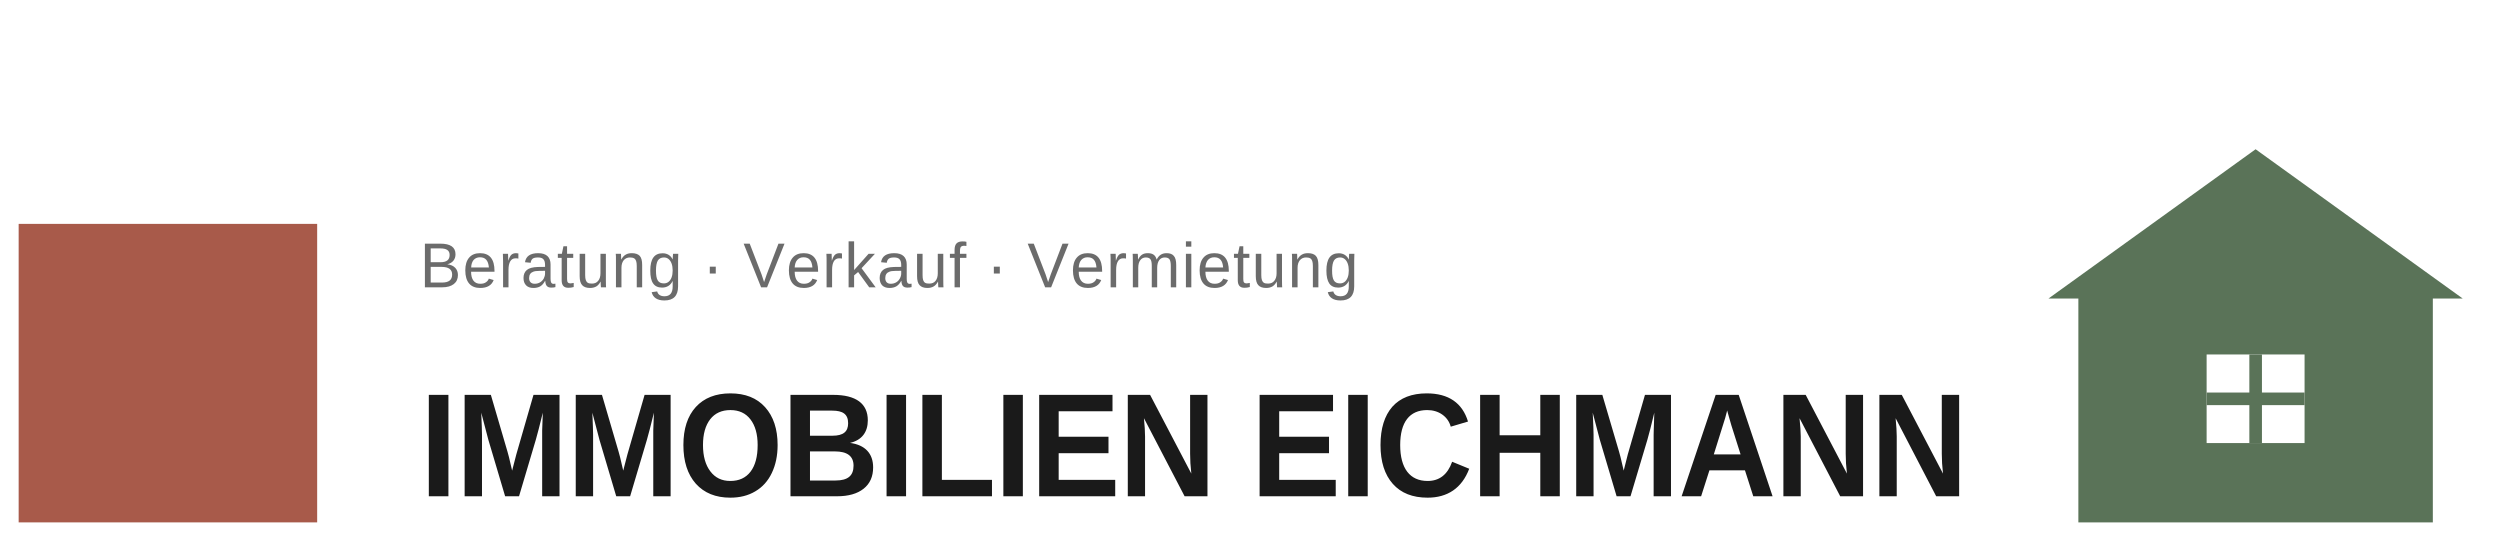
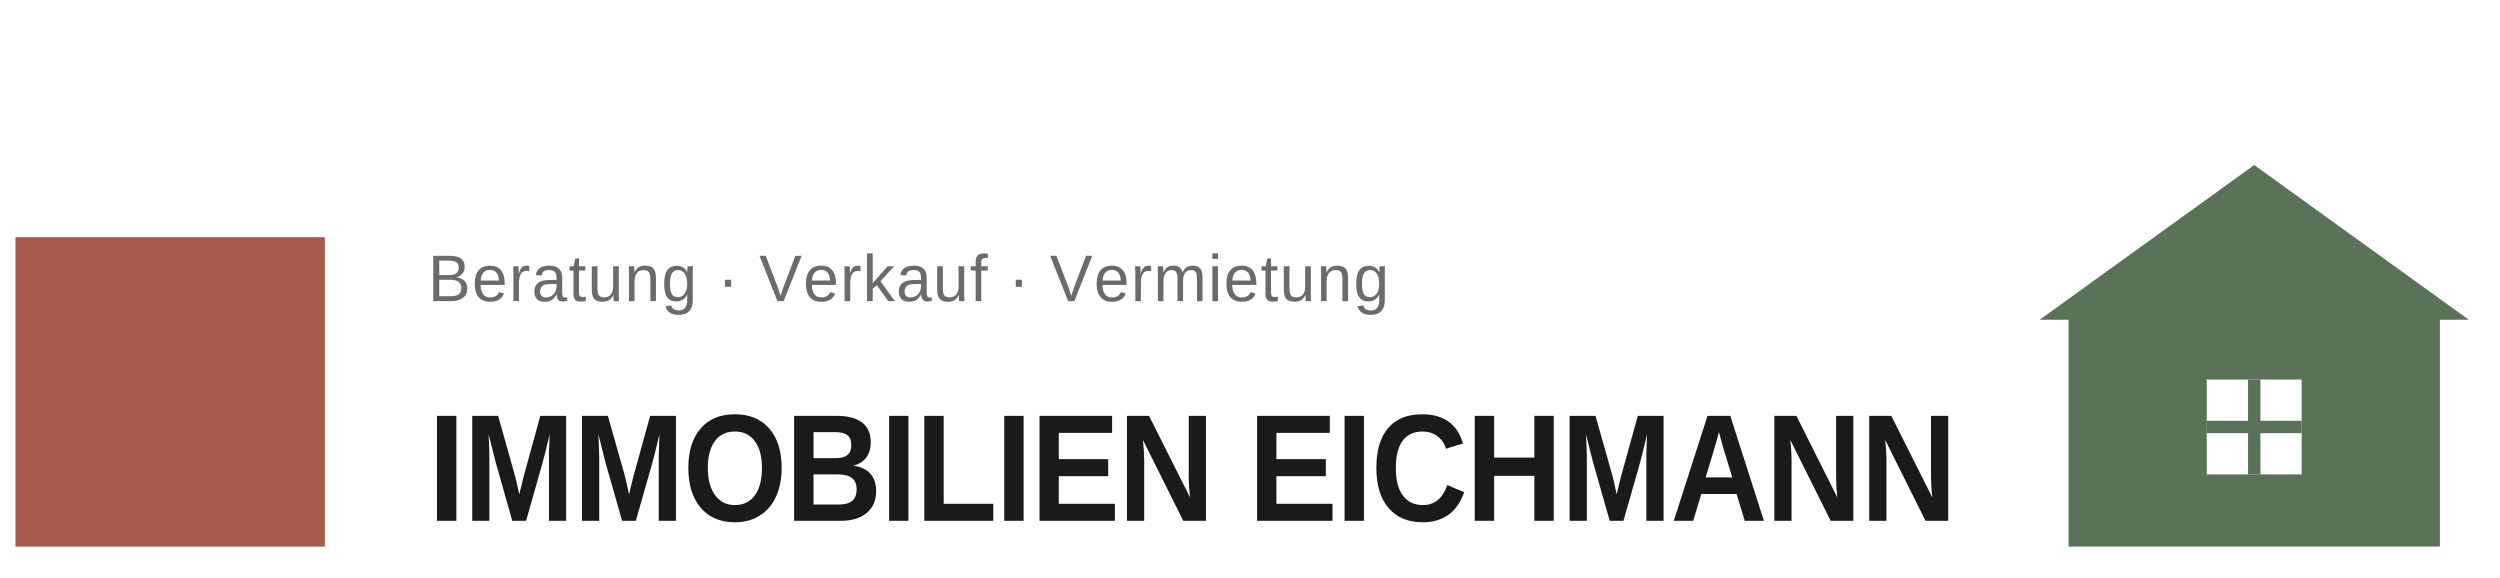
- <svg xmlns="http://www.w3.org/2000/svg" viewBox="0 0 268.0 60" role="img" aria-labelledby="t d">
-   <rect x="2" y="24.00" width="32" height="32" fill="#A85A4A" />
-   <path fill="#6B6B6B" d="M49.09,29.48C49.09,29.90 48.94,30.22 48.65,30.45C48.35,30.68 47.94,30.80 47.41,30.80L45.55,30.80L45.55,26.12L47.21,26.12C48.29,26.12 48.83,26.50 48.83,27.26C48.83,27.81 48.51,28.20 47.95,28.33C48.32,28.38 48.60,28.50 48.80,28.71C48.99,28.91 49.09,29.17 49.09,29.48ZM48.20,27.33C48.20,26.83 47.85,26.63 47.21,26.63L46.17,26.63L46.17,28.11L47.21,28.11C47.88,28.11 48.20,27.86 48.20,27.33ZM48.47,29.43C48.47,28.88 48.09,28.61 47.33,28.61L46.17,28.61L46.17,30.29L47.38,30.29C48.13,30.29 48.47,30.00 48.47,29.43ZM50.50,29.13C50.50,29.95 50.84,30.42 51.48,30.42C51.74,30.42 51.94,30.37 52.09,30.26C52.24,30.16 52.35,30.03 52.40,29.87L52.92,30.02C52.71,30.58 52.23,30.87 51.48,30.87C50.44,30.87 49.88,30.23 49.88,28.98C49.88,28.39 50.02,27.93 50.29,27.62C50.56,27.30 50.95,27.14 51.46,27.14C52.49,27.14 53.01,27.78 53.01,29.05L53.01,29.13ZM52.41,28.67C52.34,27.91 52.03,27.58 51.45,27.58C51.17,27.58 50.94,27.68 50.77,27.87C50.61,28.07 50.52,28.33 50.51,28.67ZM53.93,30.80L53.93,28.04C53.93,27.79 53.92,27.51 53.91,27.21L54.46,27.21C54.48,27.61 54.49,27.86 54.49,27.94L54.50,27.94C54.59,27.63 54.70,27.42 54.82,27.31C54.94,27.20 55.11,27.14 55.33,27.14C55.41,27.14 55.49,27.15 55.57,27.17L55.57,27.72C55.49,27.70 55.39,27.69 55.26,27.69C54.77,27.69 54.51,28.13 54.51,28.93L54.51,30.80ZM57.19,30.87C56.83,30.87 56.57,30.77 56.39,30.58C56.21,30.39 56.12,30.13 56.12,29.80C56.12,29.43 56.24,29.14 56.48,28.94C56.72,28.74 57.11,28.64 57.64,28.62L58.43,28.61L58.43,28.41C58.43,27.83 58.20,27.60 57.68,27.60C57.41,27.60 57.22,27.64 57.10,27.73C56.99,27.82 56.91,27.97 56.89,28.17L56.28,28.11C56.38,27.46 56.85,27.14 57.69,27.14C58.58,27.14 59.02,27.57 59.02,28.35L59.02,29.90C59.02,30.25 59.10,30.43 59.35,30.43C59.41,30.43 59.47,30.42 59.54,30.41L59.54,30.78C59.40,30.82 59.25,30.83 59.09,30.83C58.66,30.83 58.48,30.61 58.45,30.11L58.43,30.11C58.28,30.39 58.11,30.58 57.91,30.70C57.71,30.81 57.47,30.87 57.19,30.87ZM57.32,30.42C57.75,30.42 58.09,30.21 58.29,29.86C58.38,29.68 58.43,29.51 58.43,29.32L58.43,29.03L57.79,29.04C57.52,29.04 57.31,29.07 57.16,29.13C56.88,29.23 56.72,29.45 56.72,29.81C56.72,30.20 56.94,30.42 57.32,30.42ZM61.50,30.77C61.31,30.83 61.11,30.85 60.91,30.85C60.44,30.85 60.21,30.58 60.21,30.04L60.21,27.64L59.80,27.64L59.80,27.21L60.23,27.21L60.40,26.40L60.79,26.40L60.79,27.21L61.45,27.21L61.45,27.64L60.79,27.64L60.79,29.91C60.79,30.26 60.89,30.38 61.17,30.38C61.24,30.38 61.36,30.36 61.50,30.33ZM62.73,27.21L62.73,29.49C62.73,29.96 62.82,30.20 63.02,30.32C63.12,30.38 63.26,30.40 63.46,30.40C63.74,30.40 63.96,30.31 64.12,30.11C64.29,29.91 64.37,29.64 64.37,29.29L64.37,27.21L64.95,27.21L64.95,30.03C64.95,30.45 64.96,30.71 64.97,30.80L64.42,30.80C64.41,30.78 64.41,30.67 64.40,30.54C64.40,30.48 64.40,30.36 64.39,30.19L64.38,30.19C64.25,30.43 64.09,30.61 63.92,30.71C63.74,30.81 63.52,30.87 63.26,30.87C62.87,30.87 62.59,30.77 62.41,30.57C62.23,30.38 62.14,30.05 62.14,29.60L62.14,27.21ZM68.26,30.80L68.26,28.52C68.26,28.05 68.17,27.80 67.97,27.69C67.87,27.63 67.72,27.60 67.53,27.60C67.25,27.60 67.03,27.70 66.86,27.90C66.70,28.10 66.62,28.37 66.62,28.72L66.62,30.80L66.03,30.80L66.03,27.97C66.03,27.56 66.03,27.30 66.01,27.21L66.57,27.21C66.57,27.23 66.58,27.34 66.58,27.46C66.58,27.53 66.59,27.65 66.59,27.82L66.60,27.82C66.74,27.57 66.89,27.40 67.07,27.30C67.25,27.19 67.47,27.14 67.73,27.14C68.11,27.14 68.40,27.24 68.58,27.43C68.76,27.63 68.84,27.95 68.84,28.41L68.84,30.80ZM71.22,32.21C70.45,32.21 69.99,31.89 69.86,31.32L70.45,31.24C70.53,31.57 70.80,31.76 71.23,31.76C71.82,31.76 72.11,31.41 72.11,30.71L72.11,30.13L72.10,30.13C71.88,30.59 71.49,30.83 70.97,30.83C70.54,30.83 70.22,30.68 70.02,30.39C69.81,30.10 69.71,29.64 69.71,29.01C69.71,27.74 70.15,27.15 71.03,27.15C71.53,27.15 71.91,27.39 72.11,27.82L72.11,27.82C72.11,27.76 72.12,27.64 72.13,27.48C72.14,27.31 72.15,27.22 72.15,27.21L72.71,27.21C72.70,27.33 72.69,27.57 72.69,27.95L72.69,30.70C72.69,31.71 72.20,32.21 71.22,32.21ZM72.11,29.00C72.11,28.42 71.95,27.99 71.66,27.76C71.52,27.65 71.36,27.60 71.18,27.60C70.88,27.60 70.66,27.71 70.52,27.93C70.39,28.15 70.32,28.51 70.32,29.00C70.32,29.50 70.38,29.85 70.51,30.06C70.64,30.28 70.86,30.38 71.17,30.38C71.35,30.38 71.52,30.33 71.66,30.22C71.95,30.00 72.11,29.57 72.11,29.00ZM76.09,29.32L76.09,28.59L76.73,28.59L76.73,29.32ZM82.23,30.80L81.59,30.80L79.72,26.12L80.37,26.12L81.64,29.42L81.91,30.24L82.19,29.42L83.45,26.12L84.10,26.12ZM85.19,29.13C85.19,29.95 85.53,30.42 86.17,30.42C86.42,30.42 86.63,30.37 86.78,30.26C86.93,30.16 87.04,30.03 87.09,29.87L87.60,30.02C87.39,30.58 86.91,30.87 86.17,30.87C85.13,30.87 84.57,30.23 84.57,28.98C84.57,28.39 84.71,27.93 84.98,27.62C85.25,27.30 85.64,27.14 86.15,27.14C87.18,27.14 87.70,27.78 87.70,29.05L87.70,29.13ZM87.09,28.67C87.03,27.91 86.72,27.58 86.14,27.58C85.85,27.58 85.63,27.68 85.46,27.87C85.29,28.07 85.21,28.33 85.19,28.67ZM88.61,30.80L88.61,28.04C88.61,27.79 88.61,27.51 88.59,27.21L89.15,27.21C89.16,27.61 89.17,27.86 89.17,27.94L89.18,27.94C89.28,27.63 89.39,27.42 89.51,27.31C89.63,27.20 89.80,27.14 90.02,27.14C90.10,27.14 90.18,27.15 90.26,27.17L90.26,27.72C90.18,27.70 90.08,27.69 89.95,27.69C89.46,27.69 89.20,28.13 89.20,28.93L89.20,30.80ZM93.18,30.80L91.99,29.16L91.56,29.52L91.56,30.80L90.97,30.80L90.97,25.87L91.56,25.87L91.56,28.95L93.11,27.21L93.79,27.21L92.36,28.75L93.87,30.80ZM95.36,30.87C95.01,30.87 94.74,30.77 94.56,30.58C94.39,30.39 94.30,30.13 94.30,29.80C94.30,29.43 94.42,29.14 94.66,28.94C94.90,28.74 95.28,28.64 95.82,28.62L96.61,28.61L96.61,28.41C96.61,27.83 96.37,27.60 95.85,27.60C95.59,27.60 95.40,27.64 95.28,27.73C95.16,27.82 95.09,27.97 95.06,28.17L94.45,28.11C94.55,27.46 95.02,27.14 95.87,27.14C96.75,27.14 97.20,27.57 97.20,28.35L97.20,29.90C97.20,30.25 97.27,30.43 97.53,30.43C97.58,30.43 97.65,30.42 97.72,30.41L97.72,30.78C97.57,30.82 97.42,30.83 97.27,30.83C96.83,30.83 96.65,30.61 96.63,30.11L96.61,30.11C96.46,30.39 96.28,30.58 96.08,30.70C95.89,30.81 95.64,30.87 95.36,30.87ZM95.49,30.42C95.92,30.42 96.27,30.21 96.46,29.86C96.56,29.68 96.61,29.51 96.61,29.32L96.61,29.03L95.97,29.04C95.69,29.04 95.48,29.07 95.34,29.13C95.06,29.23 94.90,29.45 94.90,29.81C94.90,30.20 95.11,30.42 95.49,30.42ZM98.90,27.21L98.90,29.49C98.90,29.96 98.98,30.20 99.18,30.32C99.28,30.38 99.43,30.40 99.62,30.40C99.91,30.40 100.13,30.31 100.29,30.11C100.45,29.91 100.53,29.64 100.53,29.29L100.53,27.21L101.12,27.21L101.12,30.03C101.12,30.45 101.13,30.71 101.14,30.80L100.59,30.80C100.58,30.78 100.58,30.67 100.57,30.54C100.57,30.48 100.56,30.36 100.56,30.19L100.55,30.19C100.42,30.43 100.26,30.61 100.08,30.71C99.91,30.81 99.69,30.87 99.42,30.87C99.04,30.87 98.76,30.77 98.58,30.57C98.40,30.38 98.31,30.05 98.31,29.60L98.31,27.21ZM102.91,27.64L102.91,30.80L102.33,30.80L102.33,27.64L101.83,27.64L101.83,27.21L102.33,27.21L102.33,26.80C102.33,26.15 102.60,25.88 103.19,25.88C103.35,25.88 103.49,25.89 103.60,25.92L103.60,26.37C103.31,26.32 103.12,26.35 103.01,26.46C102.95,26.54 102.91,26.68 102.91,26.89L102.91,27.21L103.60,27.21L103.60,27.64ZM106.54,29.32L106.54,28.59L107.18,28.59L107.18,29.32ZM112.68,30.80L112.04,30.80L110.17,26.12L110.82,26.12L112.09,29.42L112.36,30.24L112.64,29.42L113.90,26.12L114.55,26.12ZM115.64,29.13C115.64,29.95 115.98,30.42 116.62,30.42C116.87,30.42 117.08,30.37 117.23,30.26C117.38,30.16 117.49,30.03 117.54,29.87L118.05,30.02C117.84,30.58 117.36,30.87 116.62,30.87C115.58,30.87 115.02,30.23 115.02,28.98C115.02,28.39 115.16,27.93 115.43,27.62C115.70,27.30 116.09,27.14 116.60,27.14C117.63,27.14 118.15,27.78 118.15,29.05L118.15,29.13ZM117.54,28.67C117.48,27.91 117.17,27.58 116.59,27.58C116.30,27.58 116.08,27.68 115.91,27.87C115.74,28.07 115.66,28.33 115.64,28.67ZM119.06,30.80L119.06,28.04C119.06,27.79 119.06,27.51 119.04,27.21L119.60,27.21C119.61,27.61 119.62,27.86 119.62,27.94L119.63,27.94C119.73,27.63 119.84,27.42 119.96,27.31C120.08,27.20 120.25,27.14 120.47,27.14C120.55,27.14 120.63,27.15 120.71,27.17L120.71,27.72C120.63,27.70 120.53,27.69 120.40,27.69C119.91,27.69 119.65,28.13 119.65,28.93L119.65,30.80ZM123.47,30.80L123.47,28.52C123.47,28.17 123.43,27.93 123.33,27.80C123.24,27.67 123.07,27.60 122.83,27.60C122.58,27.60 122.38,27.70 122.24,27.89C122.09,28.09 122.02,28.36 122.02,28.72L122.02,30.80L121.44,30.80L121.44,27.97C121.44,27.56 121.43,27.30 121.42,27.21L121.97,27.21C121.98,27.23 121.98,27.34 121.99,27.46C121.99,27.53 121.99,27.65 122.00,27.82L122.01,27.82C122.13,27.57 122.28,27.39 122.44,27.29C122.60,27.19 122.80,27.14 123.04,27.14C123.57,27.14 123.87,27.35 123.99,27.82L124.00,27.82C124.24,27.34 124.58,27.14 125.07,27.14C125.42,27.14 125.68,27.24 125.84,27.44C126.01,27.63 126.09,27.96 126.09,28.41L126.09,30.80L125.51,30.80L125.51,28.52C125.51,28.17 125.46,27.93 125.37,27.80C125.27,27.67 125.11,27.60 124.86,27.60C124.35,27.60 124.05,28.01 124.05,28.72L124.05,30.80ZM127.13,26.44L127.13,25.87L127.71,25.87L127.71,26.44ZM127.13,30.80L127.13,27.21L127.71,27.21L127.71,30.80ZM129.22,29.13C129.22,29.95 129.56,30.42 130.20,30.42C130.45,30.42 130.66,30.37 130.81,30.26C130.96,30.16 131.07,30.03 131.12,29.87L131.64,30.02C131.42,30.58 130.95,30.87 130.20,30.87C129.16,30.87 128.60,30.23 128.60,28.98C128.60,28.39 128.74,27.93 129.01,27.62C129.28,27.30 129.67,27.14 130.18,27.14C131.21,27.14 131.73,27.78 131.73,29.05L131.73,29.13ZM131.12,28.67C131.06,27.91 130.75,27.58 130.17,27.58C129.88,27.58 129.66,27.68 129.49,27.87C129.33,28.07 129.24,28.33 129.22,28.67ZM133.98,30.77C133.79,30.83 133.59,30.85 133.39,30.85C132.92,30.85 132.69,30.58 132.69,30.04L132.69,27.64L132.28,27.64L132.28,27.21L132.71,27.21L132.88,26.40L133.28,26.40L133.28,27.21L133.93,27.21L133.93,27.64L133.28,27.64L133.28,29.91C133.28,30.26 133.37,30.38 133.65,30.38C133.72,30.38 133.84,30.36 133.98,30.33ZM135.21,27.21L135.21,29.49C135.21,29.96 135.30,30.20 135.50,30.32C135.60,30.38 135.74,30.40 135.94,30.40C136.22,30.40 136.44,30.31 136.60,30.11C136.77,29.91 136.85,29.64 136.85,29.29L136.85,27.21L137.43,27.21L137.43,30.03C137.43,30.45 137.44,30.71 137.45,30.80L136.90,30.80C136.90,30.78 136.89,30.67 136.89,30.54C136.88,30.48 136.88,30.36 136.87,30.19L136.86,30.19C136.73,30.43 136.57,30.61 136.40,30.71C136.22,30.81 136.00,30.87 135.74,30.87C135.35,30.87 135.07,30.77 134.89,30.57C134.71,30.38 134.62,30.05 134.62,29.60L134.62,27.21ZM140.74,30.80L140.74,28.52C140.74,28.05 140.65,27.80 140.45,27.69C140.35,27.63 140.20,27.60 140.01,27.60C139.73,27.60 139.51,27.70 139.34,27.90C139.18,28.10 139.10,28.37 139.10,28.72L139.10,30.80L138.51,30.80L138.51,27.97C138.51,27.56 138.51,27.30 138.49,27.21L139.05,27.21C139.05,27.23 139.06,27.34 139.06,27.46C139.07,27.53 139.07,27.65 139.07,27.82L139.08,27.82C139.22,27.57 139.37,27.40 139.55,27.30C139.73,27.19 139.95,27.14 140.21,27.14C140.60,27.14 140.88,27.24 141.06,27.43C141.24,27.63 141.33,27.95 141.33,28.41L141.33,30.80ZM143.70,32.21C142.93,32.21 142.47,31.89 142.34,31.32L142.93,31.24C143.01,31.57 143.28,31.76 143.71,31.76C144.30,31.76 144.59,31.41 144.59,30.71L144.59,30.13L144.58,30.13C144.36,30.59 143.97,30.83 143.45,30.83C143.02,30.83 142.70,30.68 142.50,30.39C142.30,30.10 142.19,29.64 142.19,29.01C142.19,27.74 142.63,27.15 143.52,27.15C144.01,27.15 144.39,27.39 144.59,27.82L144.60,27.82C144.60,27.76 144.60,27.64 144.61,27.48C144.62,27.31 144.63,27.22 144.63,27.21L145.19,27.21C145.18,27.33 145.17,27.57 145.17,27.95L145.17,30.70C145.17,31.71 144.68,32.21 143.70,32.21ZM144.59,29.00C144.59,28.42 144.43,27.99 144.14,27.76C144.00,27.65 143.84,27.60 143.66,27.60C143.36,27.60 143.14,27.71 143.00,27.93C142.87,28.15 142.80,28.51 142.80,29.00C142.80,29.50 142.86,29.85 142.99,30.06C143.12,30.28 143.34,30.38 143.65,30.38C143.83,30.38 144.00,30.33 144.14,30.22C144.43,30.00 144.59,29.57 144.59,29.00Z" />
-   <path fill="#1A1A1A" d="M45.97,53.20L45.97,42.33L48.07,42.33L48.07,53.20ZM58.12,53.20L58.12,46.61C58.12,46.46 58.12,46.31 58.12,46.16C58.12,46.01 58.14,45.37 58.19,44.24C57.85,45.63 57.60,46.59 57.44,47.14L55.64,53.20L54.15,53.20L52.35,47.14L51.59,44.24C51.64,45.44 51.67,46.23 51.67,46.61L51.67,53.20L49.81,53.20L49.81,42.33L52.62,42.33L54.40,48.41L54.56,49.00L54.90,50.45L55.35,48.71L57.19,42.33L59.98,42.33L59.98,53.20ZM70.03,53.20L70.03,46.61C70.03,46.46 70.03,46.31 70.03,46.16C70.03,46.01 70.05,45.37 70.10,44.24C69.76,45.63 69.51,46.59 69.35,47.14L67.55,53.20L66.06,53.20L64.26,47.14L63.50,44.24C63.55,45.44 63.58,46.23 63.58,46.61L63.58,53.20L61.72,53.20L61.72,42.33L64.53,42.33L66.31,48.41L66.47,49.00L66.81,50.45L67.26,48.71L69.10,42.33L71.89,42.33L71.89,53.20ZM83.36,47.71C83.36,48.85 83.15,49.84 82.74,50.70C82.33,51.56 81.74,52.22 80.97,52.67C80.20,53.13 79.31,53.35 78.29,53.35C76.72,53.35 75.49,52.85 74.59,51.85C73.70,50.84 73.26,49.46 73.26,47.71C73.26,45.97 73.70,44.61 74.59,43.63C75.48,42.66 76.72,42.17 78.30,42.17C79.89,42.17 81.13,42.66 82.02,43.65C82.91,44.64 83.36,45.99 83.36,47.71ZM81.22,47.71C81.22,46.54 80.96,45.62 80.45,44.96C79.94,44.29 79.22,43.96 78.30,43.96C77.37,43.96 76.64,44.29 76.13,44.95C75.62,45.61 75.36,46.53 75.36,47.71C75.36,48.91 75.63,49.85 76.15,50.53C76.67,51.22 77.38,51.56 78.29,51.56C79.22,51.56 79.95,51.23 80.46,50.56C80.97,49.89 81.22,48.94 81.22,47.71ZM93.60,50.10C93.60,51.09 93.26,51.85 92.58,52.39C91.90,52.93 90.95,53.20 89.74,53.20L84.74,53.20L84.74,42.33L89.32,42.33C91.76,42.33 93.03,43.26 93.03,45.06C93.03,46.30 92.41,47.18 91.12,47.48C92.74,47.69 93.60,48.62 93.60,50.10ZM90.92,45.37C90.92,44.39 90.34,44.02 89.22,44.02L86.83,44.02L86.83,46.71L89.23,46.71C90.42,46.71 90.92,46.26 90.92,45.37ZM91.50,49.92C91.50,48.90 90.83,48.39 89.49,48.39L86.83,48.39L86.83,51.51L89.57,51.51C90.91,51.51 91.50,50.98 91.50,49.92ZM95.04,53.20L95.04,42.33L97.13,42.33L97.13,53.20ZM98.88,53.20L98.88,42.33L100.97,42.33L100.97,51.44L106.34,51.44L106.34,53.20ZM107.56,53.20L107.56,42.33L109.65,42.33L109.65,53.20ZM111.40,53.20L111.40,42.33L119.26,42.33L119.26,44.09L113.49,44.09L113.49,46.82L118.83,46.82L118.83,48.58L113.49,48.58L113.49,51.44L119.55,51.44L119.55,53.20ZM126.99,53.20L122.63,44.83C122.71,45.64 122.75,46.30 122.75,46.79L122.75,53.20L120.90,53.20L120.90,42.33L123.29,42.33L127.71,50.77C127.62,49.99 127.58,49.29 127.58,48.65L127.58,42.33L129.44,42.33L129.44,53.20ZM135.03,53.20L135.03,42.33L142.90,42.33L142.90,44.09L137.13,44.09L137.13,46.82L142.47,46.82L142.47,48.58L137.13,48.58L137.13,51.44L143.19,51.44L143.19,53.20ZM144.53,53.20L144.53,42.33L146.62,42.33L146.62,53.20ZM153.04,51.56C154.30,51.56 155.18,50.88 155.67,49.50L157.50,50.25C156.71,52.34 155.16,53.35 153.04,53.35C151.43,53.35 150.19,52.86 149.31,51.87C148.43,50.88 147.99,49.49 147.99,47.71C147.99,45.93 148.42,44.56 149.26,43.60C150.11,42.65 151.34,42.17 152.95,42.17C155.30,42.17 156.77,43.21 157.37,45.19L155.52,45.74C155.37,45.19 155.06,44.76 154.61,44.44C154.15,44.12 153.61,43.96 152.99,43.96C151.10,43.96 150.10,45.26 150.10,47.71C150.10,50.21 151.14,51.56 153.04,51.56ZM165.12,53.20L165.12,48.54L160.76,48.54L160.76,53.20L158.67,53.20L158.67,42.33L160.76,42.33L160.76,46.66L165.12,46.66L165.12,42.33L167.21,42.33L167.21,53.20ZM177.27,53.20L177.27,46.61C177.27,46.46 177.27,46.31 177.28,46.16C177.28,46.01 177.30,45.37 177.34,44.24C177.01,45.63 176.76,46.59 176.60,47.14L174.79,53.20L173.30,53.20L171.50,47.14L170.74,44.24C170.80,45.44 170.83,46.23 170.83,46.61L170.83,53.20L168.97,53.20L168.97,42.33L171.77,42.33L173.56,48.41L173.72,49.00L174.06,50.45L174.50,48.71L176.34,42.33L179.13,42.33L179.13,53.20ZM187.95,53.20L187.06,50.42L183.25,50.42L182.36,53.20L180.27,53.20L183.92,42.33L186.39,42.33L190.02,53.20ZM185.15,44.00L185.11,44.17C185.06,44.36 185.00,44.57 184.94,44.81C184.87,45.04 184.46,46.34 183.72,48.71L186.59,48.71L185.60,45.59L185.30,44.54ZM197.27,53.20L192.91,44.83C192.99,45.64 193.04,46.30 193.04,46.79L193.04,53.20L191.18,53.20L191.18,42.33L193.57,42.33L197.99,50.77C197.90,49.99 197.86,49.29 197.86,48.65L197.86,42.33L199.72,42.33L199.72,53.20ZM207.56,53.20L203.21,44.83C203.29,45.64 203.33,46.30 203.33,46.79L203.33,53.20L201.47,53.20L201.47,42.33L203.87,42.33L208.29,50.77C208.20,49.99 208.16,49.29 208.16,48.65L208.16,42.33L210.02,42.33L210.02,53.20Z" />
-   <path fill="#5A7358" fill-rule="evenodd" d="M241.80,16.00L264.00,32.00L260.80,32.00L260.80,56.00L222.80,56.00L222.80,32.00L219.60,32.00ZM236.55,38.00L236.55,47.50L247.05,47.50L247.05,38.00Z" />
-   <rect x="241.13" y="38.00" width="1.35" height="9.50" fill="#5A7358" />
-   <rect x="236.55" y="42.08" width="10.50" height="1.35" fill="#5A7358" />
+ <svg xmlns="http://www.w3.org/2000/svg" viewBox="0 0 242.4 56" role="img" aria-labelledby="t d">
+   <rect x="1.5" y="23.00" width="30" height="30" fill="#A85A4A" />
+   <path fill="#6B6B6B" d="M45.31,27.96C45.31,28.35 45.17,28.66 44.90,28.87C44.62,29.09 44.24,29.20 43.74,29.20L42.01,29.20L42.01,24.80L43.56,24.80C44.56,24.80 45.06,25.15 45.06,25.87C45.06,26.13 44.99,26.34 44.85,26.52C44.71,26.70 44.51,26.82 44.25,26.88C44.59,26.92 44.85,27.04 45.04,27.23C45.22,27.42 45.31,27.67 45.31,27.96ZM44.48,25.94C44.48,25.70 44.40,25.53 44.25,25.43C44.09,25.33 43.86,25.27 43.56,25.27L42.59,25.27L42.59,26.67L43.56,26.67C44.18,26.67 44.48,26.43 44.48,25.94ZM44.73,27.91C44.73,27.39 44.37,27.13 43.67,27.13L42.59,27.13L42.59,28.72L43.71,28.72C44.07,28.72 44.32,28.65 44.49,28.52C44.65,28.38 44.73,28.18 44.73,27.91ZM46.60,27.63C46.60,28.02 46.68,28.31 46.84,28.52C46.99,28.74 47.22,28.84 47.52,28.84C47.76,28.84 47.95,28.79 48.09,28.69C48.23,28.60 48.33,28.47 48.38,28.32L48.86,28.46C48.66,29.00 48.22,29.26 47.52,29.26C46.55,29.26 46.03,28.66 46.03,27.49C46.03,26.93 46.16,26.50 46.41,26.20C46.67,25.91 47.03,25.76 47.50,25.76C48.46,25.76 48.94,26.36 48.94,27.55L48.94,27.63ZM48.38,27.20C48.35,26.84 48.26,26.58 48.12,26.42C47.97,26.25 47.76,26.17 47.49,26.17C47.23,26.17 47.02,26.26 46.86,26.45C46.71,26.63 46.62,26.88 46.61,27.20ZM49.78,29.20L49.78,26.61C49.78,26.37 49.77,26.11 49.76,25.82L50.28,25.82C50.29,26.20 50.30,26.43 50.30,26.51L50.31,26.51C50.40,26.22 50.50,26.02 50.61,25.92C50.73,25.81 50.88,25.76 51.09,25.76C51.16,25.76 51.24,25.77 51.31,25.79L51.31,26.30C51.24,26.28 51.14,26.27 51.02,26.27C50.79,26.27 50.62,26.37 50.50,26.57C50.38,26.77 50.32,27.06 50.32,27.44L50.32,29.20ZM52.80,29.26C52.47,29.26 52.22,29.17 52.05,28.99C51.89,28.81 51.81,28.57 51.81,28.26C51.81,27.91 51.92,27.64 52.14,27.45C52.36,27.26 52.72,27.16 53.22,27.15L53.96,27.14L53.96,26.95C53.96,26.68 53.90,26.48 53.79,26.36C53.68,26.24 53.50,26.18 53.26,26.18C53.01,26.18 52.83,26.23 52.72,26.31C52.61,26.40 52.54,26.53 52.52,26.72L51.95,26.67C52.04,26.06 52.48,25.76 53.27,25.76C54.09,25.76 54.51,26.16 54.51,26.89L54.51,28.35C54.51,28.52 54.53,28.64 54.57,28.73C54.63,28.85 54.78,28.88 55.00,28.83L55.00,29.18C54.86,29.21 54.72,29.23 54.57,29.23C54.37,29.23 54.22,29.18 54.13,29.07C54.04,28.96 53.99,28.79 53.98,28.55L53.96,28.55C53.82,28.81 53.66,28.99 53.47,29.10C53.29,29.21 53.06,29.26 52.80,29.26ZM52.92,28.84C53.12,28.84 53.30,28.79 53.46,28.70C53.61,28.61 53.73,28.48 53.82,28.31C53.91,28.15 53.96,27.98 53.96,27.81L53.96,27.53L53.36,27.54C53.10,27.55 52.91,27.57 52.78,27.62C52.51,27.72 52.37,27.93 52.37,28.27C52.37,28.63 52.57,28.84 52.92,28.84ZM56.80,29.18C56.62,29.22 56.44,29.25 56.25,29.25C55.81,29.25 55.60,28.99 55.60,28.48L55.60,26.23L55.22,26.23L55.22,25.82L55.62,25.82L55.78,25.06L56.14,25.06L56.14,25.82L56.75,25.82L56.75,26.23L56.14,26.23L56.14,28.36C56.14,28.52 56.17,28.64 56.22,28.70C56.27,28.77 56.36,28.80 56.49,28.80C56.56,28.80 56.66,28.79 56.80,28.76ZM57.93,25.82L57.93,27.96C57.93,28.19 57.95,28.36 57.99,28.48C58.03,28.60 58.10,28.69 58.19,28.75C58.29,28.80 58.42,28.83 58.60,28.83C58.87,28.83 59.07,28.74 59.22,28.55C59.38,28.36 59.45,28.11 59.45,27.78L59.45,25.82L60.00,25.82L60.00,28.48C60.00,28.87 60.00,29.11 60.01,29.20L59.50,29.20C59.50,29.18 59.49,29.08 59.49,28.96C59.48,28.90 59.48,28.79 59.48,28.62L59.47,28.62C59.34,28.86 59.20,29.02 59.03,29.12C58.87,29.21 58.66,29.26 58.42,29.26C58.06,29.26 57.79,29.17 57.63,28.99C57.46,28.80 57.38,28.50 57.38,28.07L57.38,25.82ZM63.06,29.20L63.06,27.06C63.06,26.83 63.03,26.66 62.99,26.54C62.95,26.41 62.88,26.33 62.79,26.27C62.70,26.22 62.56,26.19 62.38,26.19C62.12,26.19 61.91,26.28 61.76,26.47C61.61,26.65 61.53,26.91 61.53,27.24L61.53,29.20L60.98,29.20L60.98,26.54C60.98,26.15 60.98,25.91 60.97,25.82L61.48,25.82C61.49,25.84 61.49,25.94 61.50,26.06C61.50,26.12 61.50,26.23 61.51,26.40L61.52,26.40C61.64,26.16 61.79,26.00 61.95,25.90C62.12,25.80 62.32,25.76 62.56,25.76C62.92,25.76 63.19,25.85 63.35,26.03C63.52,26.22 63.60,26.52 63.60,26.95L63.60,29.20ZM65.80,30.53C65.08,30.53 64.65,30.23 64.53,29.69L65.08,29.61C65.15,29.93 65.41,30.10 65.81,30.10C66.35,30.10 66.63,29.77 66.63,29.12L66.63,28.57L66.62,28.57C66.41,29.01 66.05,29.22 65.57,29.22C65.16,29.22 64.87,29.09 64.68,28.81C64.49,28.54 64.40,28.11 64.40,27.52C64.40,26.92 64.50,26.48 64.70,26.19C64.90,25.91 65.21,25.77 65.63,25.77C66.09,25.77 66.44,25.99 66.63,26.40L66.63,26.40C66.63,26.33 66.64,26.23 66.64,26.07C66.65,25.92 66.66,25.83 66.67,25.82L67.19,25.82C67.17,25.93 67.17,26.16 67.17,26.52L67.17,29.10C67.17,30.05 66.71,30.53 65.80,30.53ZM66.63,27.51C66.63,26.96 66.47,26.55 66.21,26.34C66.08,26.24 65.93,26.18 65.76,26.18C65.48,26.18 65.28,26.29 65.15,26.50C65.02,26.71 64.96,27.04 64.96,27.51C64.96,27.97 65.02,28.30 65.14,28.51C65.26,28.71 65.46,28.81 65.75,28.81C65.92,28.81 66.07,28.76 66.21,28.65C66.47,28.44 66.63,28.05 66.63,27.51ZM70.30,27.81L70.30,27.12L70.89,27.12L70.89,27.81ZM75.98,29.20L75.38,29.20L73.64,24.80L74.25,24.80L75.43,27.90L75.69,28.68L75.94,27.90L77.12,24.80L77.73,24.80ZM78.72,27.63C78.72,28.02 78.80,28.31 78.95,28.52C79.11,28.74 79.33,28.84 79.63,28.84C79.87,28.84 80.06,28.79 80.20,28.69C80.34,28.60 80.44,28.47 80.49,28.32L80.97,28.46C80.77,29.00 80.33,29.26 79.63,29.26C78.66,29.26 78.14,28.66 78.14,27.49C78.14,26.93 78.27,26.50 78.53,26.20C78.78,25.91 79.14,25.76 79.61,25.76C80.58,25.76 81.06,26.36 81.06,27.55L81.06,27.63ZM80.49,27.20C80.46,26.84 80.38,26.58 80.23,26.42C80.08,26.25 79.88,26.17 79.60,26.17C79.34,26.17 79.13,26.26 78.97,26.45C78.82,26.63 78.74,26.88 78.72,27.20ZM81.89,29.20L81.89,26.61C81.89,26.37 81.89,26.11 81.87,25.82L82.39,25.82C82.40,26.20 82.41,26.43 82.41,26.51L82.42,26.51C82.51,26.22 82.61,26.02 82.72,25.92C82.84,25.81 83.00,25.76 83.20,25.76C83.28,25.76 83.35,25.77 83.43,25.79L83.43,26.30C83.35,26.28 83.26,26.27 83.13,26.27C82.91,26.27 82.74,26.37 82.62,26.57C82.50,26.77 82.44,27.06 82.44,27.44L82.44,29.20ZM86.13,29.20L85.02,27.66L84.62,28.00L84.62,29.20L84.07,29.20L84.07,24.56L84.62,24.56L84.62,27.46L86.06,25.82L86.70,25.82L85.37,27.27L86.77,29.20ZM88.14,29.26C87.81,29.26 87.56,29.17 87.40,28.99C87.23,28.81 87.15,28.57 87.15,28.26C87.15,27.91 87.26,27.64 87.49,27.45C87.71,27.26 88.07,27.16 88.57,27.15L89.30,27.14L89.30,26.95C89.30,26.68 89.25,26.48 89.13,26.36C89.02,26.24 88.84,26.18 88.60,26.18C88.36,26.18 88.18,26.23 88.07,26.31C87.95,26.40 87.89,26.53 87.87,26.72L87.30,26.67C87.39,26.06 87.83,25.76 88.61,25.76C89.44,25.76 89.85,26.16 89.85,26.89L89.85,28.35C89.85,28.52 89.88,28.64 89.92,28.73C89.98,28.85 90.12,28.88 90.34,28.83L90.34,29.18C90.20,29.21 90.06,29.23 89.92,29.23C89.72,29.23 89.57,29.18 89.48,29.07C89.39,28.96 89.33,28.79 89.32,28.55L89.30,28.55C89.16,28.81 89.00,28.99 88.82,29.10C88.63,29.21 88.41,29.26 88.14,29.26ZM88.27,28.84C88.47,28.84 88.64,28.79 88.80,28.70C88.96,28.61 89.08,28.48 89.17,28.31C89.26,28.15 89.30,27.98 89.30,27.81L89.30,27.53L88.71,27.54C88.45,27.55 88.25,27.57 88.12,27.62C87.86,27.72 87.71,27.93 87.71,28.27C87.71,28.63 87.91,28.84 88.27,28.84ZM91.42,25.82L91.42,27.96C91.42,28.19 91.44,28.36 91.48,28.48C91.52,28.60 91.59,28.69 91.69,28.75C91.78,28.80 91.91,28.83 92.09,28.83C92.36,28.83 92.56,28.74 92.72,28.55C92.87,28.36 92.94,28.11 92.94,27.78L92.94,25.82L93.49,25.82L93.49,28.48C93.49,28.87 93.50,29.11 93.51,29.20L92.99,29.20C92.99,29.18 92.98,29.08 92.98,28.96C92.98,28.90 92.97,28.79 92.97,28.62L92.96,28.62C92.83,28.86 92.69,29.02 92.52,29.12C92.36,29.21 92.15,29.26 91.91,29.26C91.55,29.26 91.29,29.17 91.12,28.99C90.95,28.80 90.87,28.50 90.87,28.07L90.87,25.82ZM95.14,26.23L95.14,29.20L94.60,29.20L94.60,26.23L94.13,26.23L94.13,25.82L94.60,25.82L94.60,25.44C94.60,25.13 94.66,24.91 94.79,24.77C94.92,24.64 95.12,24.57 95.40,24.57C95.55,24.57 95.68,24.58 95.78,24.61L95.78,25.03C95.51,24.98 95.33,25.01 95.23,25.12C95.17,25.19 95.14,25.32 95.14,25.52L95.14,25.82L95.78,25.82L95.78,26.23ZM98.49,27.81L98.49,27.12L99.08,27.12L99.08,27.81ZM104.17,29.20L103.57,29.20L101.82,24.80L102.43,24.80L103.62,27.90L103.87,28.68L104.13,27.90L105.30,24.80L105.91,24.80ZM106.90,27.63C106.90,28.02 106.98,28.31 107.14,28.52C107.29,28.74 107.52,28.84 107.82,28.84C108.05,28.84 108.24,28.79 108.39,28.69C108.53,28.60 108.63,28.47 108.68,28.32L109.15,28.46C108.96,29.00 108.51,29.26 107.82,29.26C106.85,29.26 106.33,28.66 106.33,27.49C106.33,26.93 106.46,26.50 106.71,26.20C106.96,25.91 107.33,25.76 107.80,25.76C108.76,25.76 109.24,26.36 109.24,27.55L109.24,27.63ZM108.68,27.20C108.65,26.84 108.56,26.58 108.41,26.42C108.27,26.25 108.06,26.17 107.79,26.17C107.52,26.17 107.31,26.26 107.16,26.45C107.00,26.63 106.92,26.88 106.91,27.20ZM110.08,29.20L110.08,26.61C110.08,26.37 110.07,26.11 110.06,25.82L110.57,25.82C110.59,26.20 110.60,26.43 110.60,26.51L110.61,26.51C110.70,26.22 110.80,26.02 110.91,25.92C111.02,25.81 111.18,25.76 111.39,25.76C111.46,25.76 111.54,25.77 111.61,25.79L111.61,26.30C111.54,26.28 111.44,26.27 111.32,26.27C111.09,26.27 110.92,26.37 110.80,26.57C110.68,26.77 110.62,27.06 110.62,27.44L110.62,29.20ZM114.17,29.20L114.17,27.06C114.17,26.73 114.12,26.50 114.04,26.38C113.95,26.25 113.79,26.19 113.57,26.19C113.34,26.19 113.15,26.28 113.02,26.47C112.88,26.65 112.81,26.91 112.81,27.24L112.81,29.20L112.27,29.20L112.27,26.54C112.27,26.15 112.26,25.91 112.25,25.82L112.77,25.82C112.77,25.84 112.78,25.94 112.78,26.06C112.78,26.12 112.79,26.23 112.79,26.40L112.80,26.40C112.92,26.16 113.05,25.99 113.20,25.90C113.36,25.80 113.54,25.76 113.76,25.76C114.26,25.76 114.54,25.95 114.65,26.40L114.66,26.40C114.77,26.17 114.91,26.01 115.07,25.91C115.23,25.81 115.43,25.76 115.65,25.76C115.98,25.76 116.23,25.85 116.38,26.03C116.53,26.22 116.60,26.52 116.60,26.95L116.60,29.20L116.06,29.20L116.06,27.06C116.06,26.73 116.02,26.50 115.93,26.38C115.85,26.25 115.69,26.19 115.46,26.19C115.22,26.19 115.04,26.28 114.91,26.46C114.77,26.65 114.71,26.91 114.71,27.24L114.71,29.20ZM117.55,25.10L117.55,24.56L118.10,24.56L118.10,25.10ZM117.55,29.20L117.55,25.82L118.10,25.82L118.10,29.20ZM119.48,27.63C119.48,28.02 119.56,28.31 119.72,28.52C119.87,28.74 120.10,28.84 120.40,28.84C120.63,28.84 120.82,28.79 120.97,28.69C121.11,28.60 121.20,28.47 121.26,28.32L121.73,28.46C121.54,29.00 121.09,29.26 120.40,29.26C119.43,29.26 118.91,28.66 118.91,27.49C118.91,26.93 119.04,26.50 119.29,26.20C119.54,25.91 119.91,25.76 120.38,25.76C121.34,25.76 121.82,26.36 121.82,27.55L121.82,27.63ZM121.26,27.20C121.23,26.84 121.14,26.58 120.99,26.42C120.85,26.25 120.64,26.17 120.37,26.17C120.10,26.17 119.89,26.26 119.74,26.45C119.58,26.63 119.50,26.88 119.49,27.20ZM123.90,29.18C123.72,29.22 123.54,29.25 123.35,29.25C122.92,29.25 122.70,28.99 122.70,28.48L122.70,26.23L122.32,26.23L122.32,25.82L122.72,25.82L122.88,25.06L123.24,25.06L123.24,25.82L123.85,25.82L123.85,26.23L123.24,26.23L123.24,28.36C123.24,28.52 123.27,28.64 123.32,28.70C123.37,28.77 123.46,28.80 123.59,28.80C123.66,28.80 123.77,28.79 123.90,28.76ZM125.03,25.82L125.03,27.96C125.03,28.19 125.05,28.36 125.09,28.48C125.14,28.60 125.20,28.69 125.30,28.75C125.39,28.80 125.53,28.83 125.71,28.83C125.97,28.83 126.17,28.74 126.33,28.55C126.48,28.36 126.55,28.11 126.55,27.78L126.55,25.82L127.10,25.82L127.10,28.48C127.10,28.87 127.11,29.11 127.12,29.20L126.60,29.20C126.60,29.18 126.59,29.08 126.59,28.96C126.59,28.90 126.58,28.79 126.58,28.62L126.57,28.62C126.44,28.86 126.30,29.02 126.13,29.12C125.97,29.21 125.76,29.26 125.52,29.26C125.16,29.26 124.90,29.17 124.73,28.99C124.56,28.80 124.48,28.50 124.48,28.07L124.48,25.82ZM130.16,29.20L130.16,27.06C130.16,26.83 130.14,26.66 130.09,26.54C130.05,26.41 129.98,26.33 129.89,26.27C129.80,26.22 129.66,26.19 129.48,26.19C129.22,26.19 129.01,26.28 128.86,26.47C128.71,26.65 128.63,26.91 128.63,27.24L128.63,29.20L128.09,29.20L128.09,26.54C128.09,26.15 128.08,25.91 128.07,25.82L128.58,25.82C128.59,25.84 128.59,25.94 128.60,26.06C128.60,26.12 128.60,26.23 128.61,26.40L128.62,26.40C128.74,26.16 128.89,26.00 129.05,25.90C129.22,25.80 129.42,25.76 129.67,25.76C130.03,25.76 130.29,25.85 130.46,26.03C130.62,26.22 130.71,26.52 130.71,26.95L130.71,29.20ZM132.90,30.53C132.18,30.53 131.76,30.23 131.63,29.69L132.18,29.61C132.26,29.93 132.51,30.10 132.91,30.10C133.46,30.10 133.73,29.77 133.73,29.12L133.73,28.57L133.72,28.57C133.52,29.01 133.15,29.22 132.67,29.22C132.27,29.22 131.97,29.09 131.78,28.81C131.59,28.54 131.50,28.11 131.50,27.52C131.50,26.92 131.60,26.48 131.80,26.19C132.01,25.91 132.31,25.77 132.73,25.77C133.19,25.77 133.54,25.99 133.73,26.40L133.73,26.40C133.73,26.33 133.74,26.23 133.75,26.07C133.76,25.92 133.76,25.83 133.77,25.82L134.29,25.82C134.28,25.93 134.27,26.16 134.27,26.52L134.27,29.10C134.27,30.05 133.81,30.53 132.90,30.53ZM133.73,27.51C133.73,26.96 133.58,26.55 133.31,26.34C133.18,26.24 133.03,26.18 132.86,26.18C132.58,26.18 132.38,26.29 132.25,26.50C132.13,26.71 132.06,27.04 132.06,27.51C132.06,27.97 132.12,28.30 132.24,28.51C132.36,28.71 132.56,28.81 132.85,28.81C133.02,28.81 133.18,28.76 133.31,28.65C133.58,28.44 133.73,28.05 133.73,27.51Z" />
+   <path fill="#1A1A1A" d="M42.37,50.50L42.37,40.32L44.25,40.32L44.25,50.50ZM53.23,50.50L53.23,44.33C53.23,44.19 53.23,44.05 53.23,43.91C53.23,43.77 53.25,43.17 53.29,42.11C52.99,43.41 52.77,44.31 52.62,44.82L51.01,50.50L49.67,50.50L48.06,44.82L47.38,42.11C47.43,43.23 47.45,43.97 47.45,44.33L47.45,50.50L45.79,50.50L45.79,40.32L48.30,40.32L49.90,46.01L50.04,46.56L50.35,47.93L50.75,46.29L52.39,40.32L54.89,40.32L54.89,50.50ZM63.87,50.50L63.87,44.33C63.87,44.19 63.87,44.05 63.88,43.91C63.88,43.77 63.90,43.17 63.94,42.11C63.63,43.41 63.41,44.31 63.27,44.82L61.65,50.50L60.32,50.50L58.70,44.82L58.02,42.11C58.07,43.23 58.10,43.97 58.10,44.33L58.10,50.50L56.43,50.50L56.43,40.32L58.94,40.32L60.55,46.01L60.69,46.56L60.99,47.93L61.39,46.29L63.04,40.32L65.54,40.32L65.54,50.50ZM75.79,45.36C75.79,46.42 75.61,47.35 75.24,48.16C74.87,48.96 74.34,49.58 73.65,50.00C72.97,50.43 72.16,50.64 71.25,50.64C69.84,50.64 68.74,50.17 67.94,49.23C67.14,48.29 66.74,47.00 66.74,45.36C66.74,43.73 67.14,42.45 67.94,41.54C68.73,40.62 69.84,40.17 71.26,40.17C72.68,40.17 73.79,40.63 74.59,41.55C75.39,42.48 75.79,43.75 75.79,45.36ZM73.88,45.36C73.88,44.26 73.65,43.40 73.19,42.78C72.73,42.15 72.09,41.84 71.26,41.84C70.42,41.84 69.77,42.15 69.32,42.77C68.86,43.39 68.63,44.25 68.63,45.36C68.63,46.48 68.86,47.36 69.33,48.00C69.80,48.65 70.44,48.97 71.25,48.97C72.09,48.97 72.74,48.65 73.19,48.03C73.65,47.40 73.88,46.51 73.88,45.36ZM84.95,47.59C84.95,48.52 84.64,49.24 84.03,49.74C83.42,50.25 82.57,50.50 81.49,50.50L77.00,50.50L77.00,40.32L81.11,40.32C83.29,40.32 84.43,41.19 84.43,42.88C84.43,43.45 84.29,43.94 84.01,44.34C83.73,44.74 83.30,45.01 82.72,45.15C83.45,45.24 84.00,45.50 84.38,45.92C84.76,46.34 84.95,46.90 84.95,47.59ZM82.54,43.17C82.54,42.71 82.42,42.38 82.16,42.19C81.90,42.00 81.52,41.90 81.02,41.90L78.88,41.90L78.88,44.42L81.03,44.42C82.09,44.42 82.54,44.00 82.54,43.17ZM83.06,47.43C83.06,46.47 82.46,46.00 81.26,46.00L78.88,46.00L78.88,48.92L81.33,48.92C82.53,48.92 83.06,48.42 83.06,47.43ZM86.21,50.50L86.21,40.32L88.08,40.32L88.08,50.50ZM89.62,50.50L89.62,40.32L91.50,40.32L91.50,48.85L96.31,48.85L96.31,50.50ZM97.37,50.50L97.37,40.32L99.25,40.32L99.25,50.50ZM100.79,50.50L100.79,40.32L107.83,40.32L107.83,41.97L102.66,41.97L102.66,44.52L107.45,44.52L107.45,46.17L102.66,46.17L102.66,48.85L108.10,48.85L108.10,50.50ZM114.73,50.50L110.82,42.66C110.90,43.42 110.94,44.03 110.94,44.49L110.94,50.50L109.27,50.50L109.27,40.32L111.41,40.32L115.38,48.22C115.30,47.50 115.26,46.83 115.26,46.24L115.26,40.32L116.93,40.32L116.93,50.50ZM121.89,50.50L121.89,40.32L128.94,40.32L128.94,41.97L123.76,41.97L123.76,44.52L128.55,44.52L128.55,46.17L123.76,46.17L123.76,48.85L129.20,48.85L129.20,50.50ZM130.37,50.50L130.37,40.32L132.25,40.32L132.25,50.50ZM137.97,48.97C139.10,48.97 139.89,48.32 140.33,47.03L141.97,47.73C141.61,48.72 141.10,49.45 140.42,49.93C139.74,50.40 138.92,50.64 137.97,50.64C136.53,50.64 135.42,50.18 134.63,49.25C133.84,48.33 133.45,47.03 133.45,45.36C133.45,43.69 133.83,42.41 134.59,41.51C135.35,40.61 136.45,40.17 137.89,40.17C139.99,40.17 141.32,41.14 141.85,43.00L140.20,43.51C140.06,43.00 139.78,42.60 139.37,42.29C138.96,41.99 138.48,41.84 137.93,41.84C136.23,41.84 135.34,43.06 135.34,45.36C135.34,46.53 135.56,47.43 136.02,48.04C136.47,48.66 137.12,48.97 137.97,48.97ZM148.77,50.50L148.77,46.14L144.87,46.14L144.87,50.50L142.99,50.50L142.99,40.32L144.87,40.32L144.87,44.37L148.77,44.37L148.77,40.32L150.65,40.32L150.65,50.50ZM159.63,50.50L159.63,44.33C159.63,44.19 159.63,44.05 159.63,43.91C159.64,43.77 159.66,43.17 159.70,42.11C159.39,43.41 159.17,44.31 159.03,44.82L157.41,50.50L156.08,50.50L154.46,44.82L153.78,42.11C153.83,43.23 153.86,43.97 153.86,44.33L153.86,50.50L152.19,50.50L152.19,40.32L154.70,40.32L156.31,46.01L156.45,46.56L156.75,47.93L157.15,46.29L158.80,40.32L161.30,40.32L161.30,50.50ZM169.17,50.50L168.38,47.90L164.96,47.90L164.17,50.50L162.29,50.50L165.56,40.32L167.77,40.32L171.03,50.50ZM166.67,41.89L166.63,42.04C166.58,42.22 166.53,42.42 166.47,42.64C166.42,42.86 166.05,44.08 165.38,46.29L167.96,46.29L167.07,43.37L166.80,42.38ZM177.50,50.50L173.59,42.66C173.67,43.42 173.71,44.03 173.71,44.49L173.71,50.50L172.04,50.50L172.04,40.32L174.18,40.32L178.14,48.22C178.07,47.50 178.03,46.83 178.03,46.24L178.03,40.32L179.70,40.32L179.70,50.50ZM186.70,50.50L182.79,42.66C182.87,43.42 182.91,44.03 182.91,44.49L182.91,50.50L181.24,50.50L181.24,40.32L183.38,40.32L187.35,48.22C187.27,47.50 187.23,46.83 187.23,46.24L187.23,40.32L188.90,40.32L188.90,50.50Z" />
+   <path fill="#5A7358" fill-rule="evenodd" d="M218.57,16.00L239.37,31.00L236.57,31.00L236.57,53.00L200.57,53.00L200.57,31.00L197.77,31.00ZM213.97,36.80L213.97,46.00L223.17,46.00L223.17,36.80Z" />
+   <rect x="217.97" y="36.80" width="1.20" height="9.20" fill="#5A7358" />
+   <rect x="213.97" y="40.80" width="9.20" height="1.20" fill="#5A7358" />
</svg>
